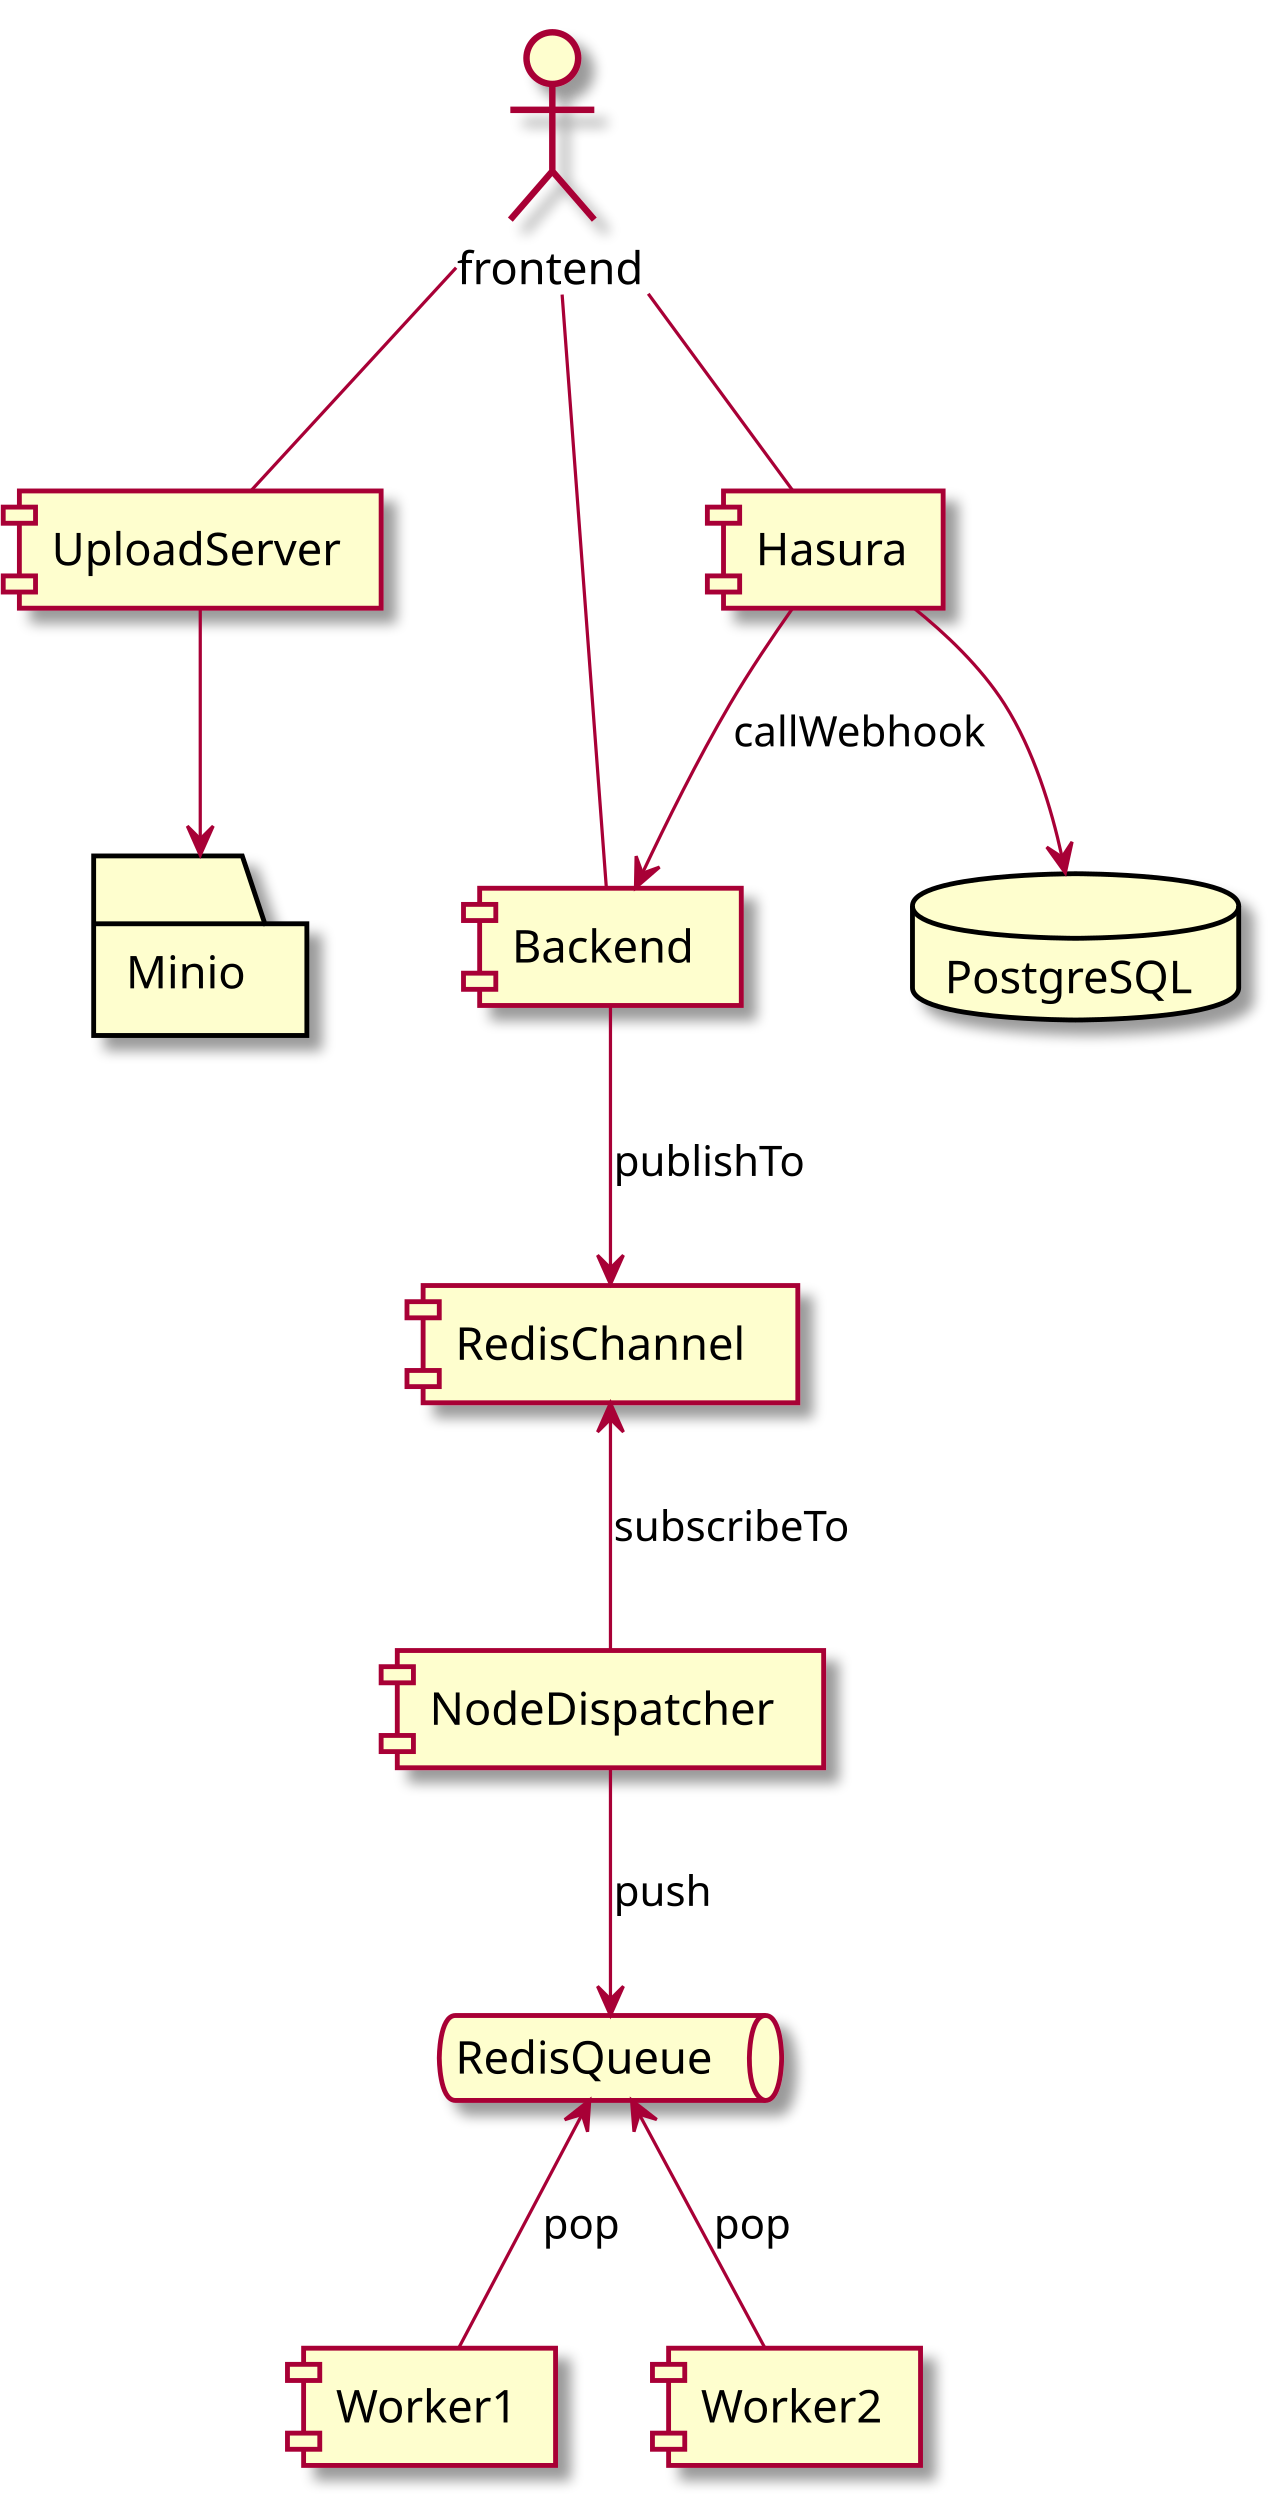
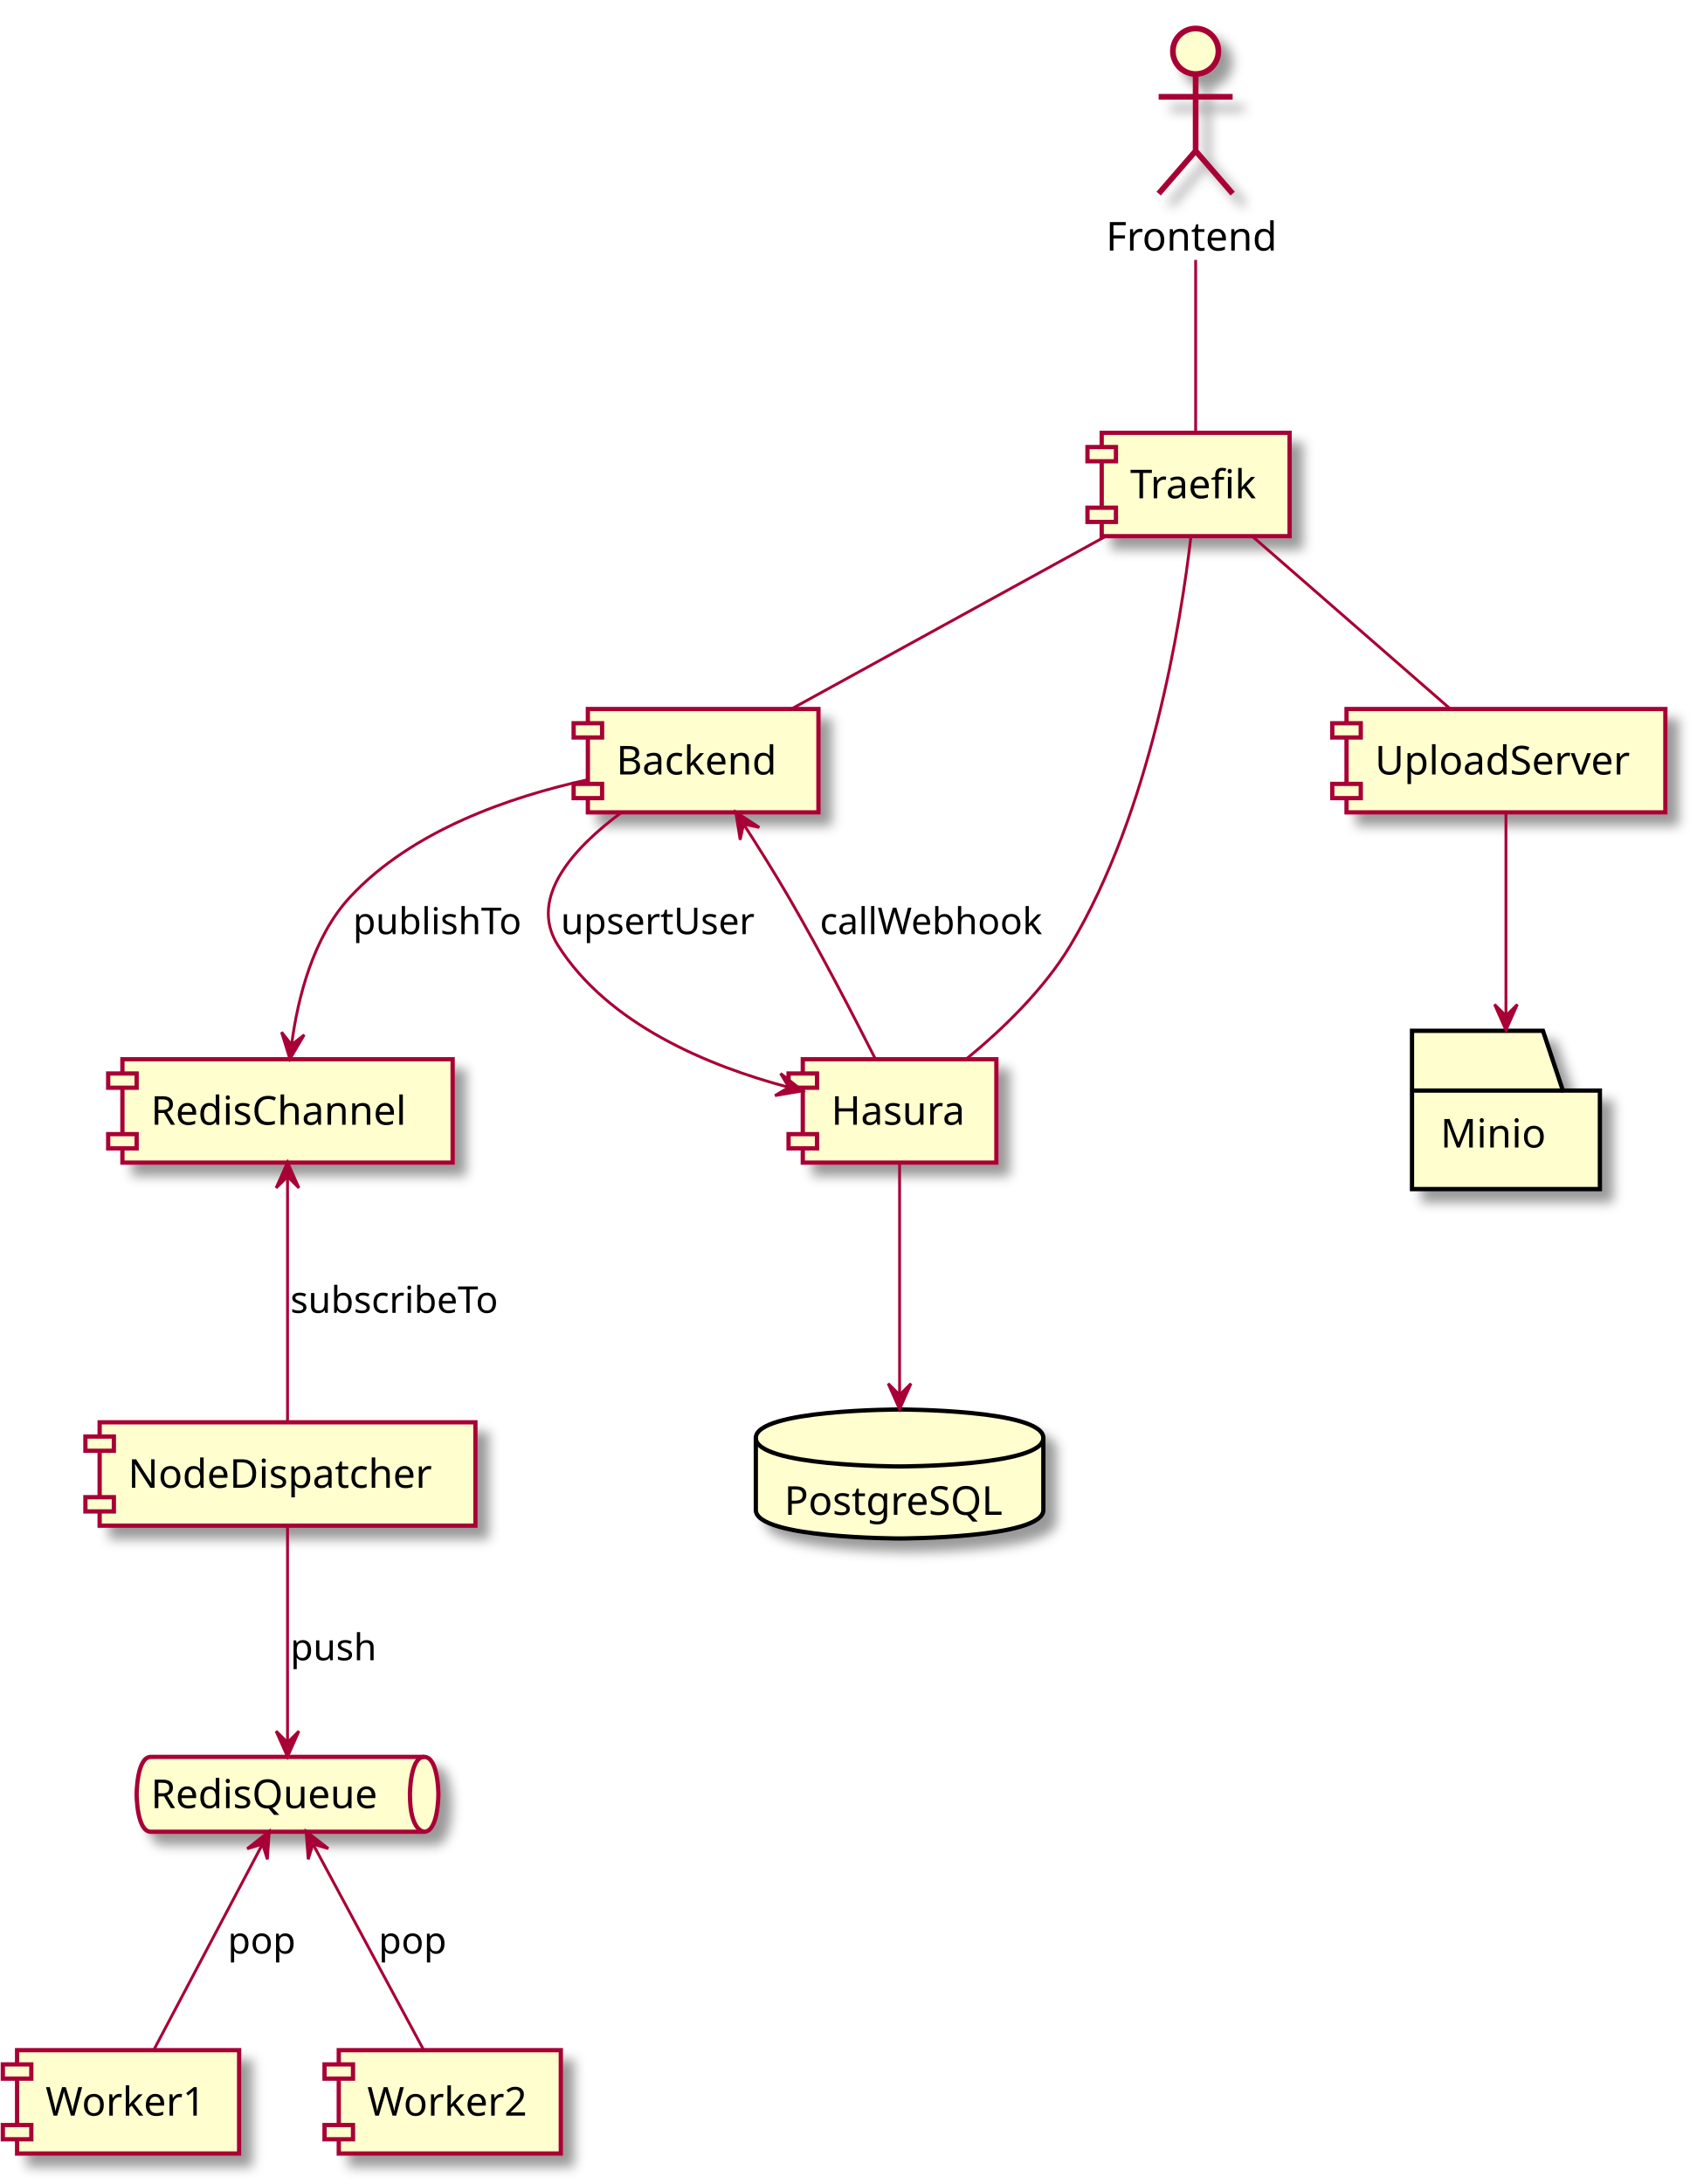
- <svg xmlns="http://www.w3.org/2000/svg" contentScriptType="application/ecmascript" contentStyleType="text/css" height="774px" preserveAspectRatio="none" style="width:395px;height:774px;" version="1.1" viewBox="0 0 395 774" width="395px" zoomAndPan="magnify">
+ <svg xmlns="http://www.w3.org/2000/svg" contentScriptType="application/ecmascript" contentStyleType="text/css" height="767px" preserveAspectRatio="none" style="width:596px;height:767px;" version="1.1" viewBox="0 0 596 767" width="596px" zoomAndPan="magnify">
  <defs>
-     <filter height="300%" id="f1cqgiqmxa3a5y" width="300%" x="-1" y="-1">
+     <filter height="300%" id="ffsl3dad5uook" width="300%" x="-1" y="-1">
      <feGaussianBlur result="blurOut" stdDeviation="2.0" />
      <feColorMatrix in="blurOut" result="blurOut2" type="matrix" values="0 0 0 0 0 0 0 0 0 0 0 0 0 0 0 0 0 0 .4 0" />
      <feOffset dx="4.0" dy="4.0" in="blurOut2" result="blurOut3" />
      <feBlend in="SourceGraphic" in2="blurOut3" mode="normal" />
    </filter>
  </defs>
  <g>
-     <ellipse cx="171" cy="18" fill="#FEFECE" filter="url(#f1cqgiqmxa3a5y)" rx="8" ry="8" style="stroke: #A80036; stroke-width: 2.0;" />
-     <path d="M171,26 L171,53 M158,34 L184,34 M171,53 L158,68 M171,53 L184,68 " fill="none" filter="url(#f1cqgiqmxa3a5y)" style="stroke: #A80036; stroke-width: 2.0;" />
-     <text fill="#000000" font-family="sans-serif" font-size="14" lengthAdjust="spacingAndGlyphs" textLength="59" x="141.5" y="87.995">frontend</text>
-     <rect fill="#FEFECE" filter="url(#f1cqgiqmxa3a5y)" height="36.297" style="stroke: #A80036; stroke-width: 1.5;" width="81" x="148.5" y="275" />
-     <rect fill="#FEFECE" height="5" style="stroke: #A80036; stroke-width: 1.5;" width="10" x="143.5" y="280" />
-     <rect fill="#FEFECE" height="5" style="stroke: #A80036; stroke-width: 1.5;" width="10" x="143.5" y="301.297" />
-     <text fill="#000000" font-family="sans-serif" font-size="14" lengthAdjust="spacingAndGlyphs" textLength="61" x="158.5" y="297.995">Backend</text>
-     <rect fill="#FEFECE" filter="url(#f1cqgiqmxa3a5y)" height="36.297" style="stroke: #A80036; stroke-width: 1.5;" width="112" x="6" y="152" />
-     <rect fill="#FEFECE" height="5" style="stroke: #A80036; stroke-width: 1.5;" width="10" x="1" y="157" />
-     <rect fill="#FEFECE" height="5" style="stroke: #A80036; stroke-width: 1.5;" width="10" x="1" y="178.297" />
-     <text fill="#000000" font-family="sans-serif" font-size="14" lengthAdjust="spacingAndGlyphs" textLength="92" x="16" y="174.995">UploadServer</text>
-     <rect fill="#FEFECE" filter="url(#f1cqgiqmxa3a5y)" height="36.297" style="stroke: #A80036; stroke-width: 1.5;" width="68" x="224" y="152" />
-     <rect fill="#FEFECE" height="5" style="stroke: #A80036; stroke-width: 1.5;" width="10" x="219" y="157" />
-     <rect fill="#FEFECE" height="5" style="stroke: #A80036; stroke-width: 1.5;" width="10" x="219" y="178.297" />
-     <text fill="#000000" font-family="sans-serif" font-size="14" lengthAdjust="spacingAndGlyphs" textLength="48" x="234" y="174.995">Hasura</text>
-     <path d="M282.5,280.5 C282.5,270.5 333,270.5 333,270.5 C333,270.5 383.5,270.5 383.5,280.5 L383.5,305.797 C383.5,315.797 333,315.797 333,315.797 C333,315.797 282.5,315.797 282.5,305.797 L282.5,280.5 " fill="#FEFECE" filter="url(#f1cqgiqmxa3a5y)" style="stroke: #000000; stroke-width: 1.5;" />
-     <path d="M282.5,280.5 C282.5,290.5 333,290.5 333,290.5 C333,290.5 383.5,290.5 383.5,280.5 " fill="none" style="stroke: #000000; stroke-width: 1.5;" />
-     <text fill="#000000" font-family="sans-serif" font-size="14" lengthAdjust="spacingAndGlyphs" textLength="81" x="292.5" y="307.495">PostgreSQL</text>
-     <polygon fill="#FEFECE" filter="url(#f1cqgiqmxa3a5y)" points="29,265,75,265,82,286,95,286,95,320.594,29,320.594,29,265" style="stroke: #000000; stroke-width: 1.5;" />
-     <line style="stroke: #000000; stroke-width: 1.5;" x1="29" x2="82" y1="286" y2="286" />
-     <text fill="#000000" font-family="sans-serif" font-size="14" lengthAdjust="spacingAndGlyphs" textLength="36" x="39" y="305.995">Minio</text>
-     <path d="M141,624 L237,624 C242,624 242,637.148 242,637.148 C242,637.148 242,650.297 237,650.297 L141,650.297 C136,650.297 136,637.148 136,637.148 C136,637.148 136,624 141,624 " fill="#FEFECE" filter="url(#f1cqgiqmxa3a5y)" style="stroke: #A80036; stroke-width: 1.5;" />
-     <path d="M237,624 C232,624 232,637.148 232,637.148 C232,650.297 237,650.297 237,650.297 " fill="none" style="stroke: #A80036; stroke-width: 1.5;" />
-     <text fill="#000000" font-family="sans-serif" font-size="14" lengthAdjust="spacingAndGlyphs" textLength="86" x="141" y="641.995">RedisQueue</text>
-     <rect fill="#FEFECE" filter="url(#f1cqgiqmxa3a5y)" height="36.297" style="stroke: #A80036; stroke-width: 1.5;" width="78" x="94" y="727" />
-     <rect fill="#FEFECE" height="5" style="stroke: #A80036; stroke-width: 1.5;" width="10" x="89" y="732" />
-     <rect fill="#FEFECE" height="5" style="stroke: #A80036; stroke-width: 1.5;" width="10" x="89" y="753.297" />
-     <text fill="#000000" font-family="sans-serif" font-size="14" lengthAdjust="spacingAndGlyphs" textLength="58" x="104" y="749.995">Worker1</text>
-     <rect fill="#FEFECE" filter="url(#f1cqgiqmxa3a5y)" height="36.297" style="stroke: #A80036; stroke-width: 1.5;" width="78" x="207" y="727" />
-     <rect fill="#FEFECE" height="5" style="stroke: #A80036; stroke-width: 1.5;" width="10" x="202" y="732" />
-     <rect fill="#FEFECE" height="5" style="stroke: #A80036; stroke-width: 1.5;" width="10" x="202" y="753.297" />
-     <text fill="#000000" font-family="sans-serif" font-size="14" lengthAdjust="spacingAndGlyphs" textLength="58" x="217" y="749.995">Worker2</text>
-     <rect fill="#FEFECE" filter="url(#f1cqgiqmxa3a5y)" height="36.297" style="stroke: #A80036; stroke-width: 1.5;" width="116" x="131" y="398" />
-     <rect fill="#FEFECE" height="5" style="stroke: #A80036; stroke-width: 1.5;" width="10" x="126" y="403" />
-     <rect fill="#FEFECE" height="5" style="stroke: #A80036; stroke-width: 1.5;" width="10" x="126" y="424.297" />
-     <text fill="#000000" font-family="sans-serif" font-size="14" lengthAdjust="spacingAndGlyphs" textLength="96" x="141" y="420.995">RedisChannel</text>
-     <rect fill="#FEFECE" filter="url(#f1cqgiqmxa3a5y)" height="36.297" style="stroke: #A80036; stroke-width: 1.5;" width="132" x="123" y="511" />
-     <rect fill="#FEFECE" height="5" style="stroke: #A80036; stroke-width: 1.5;" width="10" x="118" y="516" />
-     <rect fill="#FEFECE" height="5" style="stroke: #A80036; stroke-width: 1.5;" width="10" x="118" y="537.297" />
-     <text fill="#000000" font-family="sans-serif" font-size="14" lengthAdjust="spacingAndGlyphs" textLength="112" x="133" y="533.995">NodeDispatcher</text>
-     <path d="M174.033,91.194 C178.031,144.83 184.887,236.819 187.719,274.812 " fill="none" id="frontend-Backend" style="stroke: #A80036; stroke-width: 1.0;" />
-     <path d="M141.215,82.881 C120.793,105.083 94.496,133.672 77.937,151.674 " fill="none" id="frontend-UploadServer" style="stroke: #A80036; stroke-width: 1.0;" />
-     <path d="M200.697,90.95 C215.957,111.734 233.745,135.963 245.405,151.845 " fill="none" id="frontend-Hasura" style="stroke: #A80036; stroke-width: 1.0;" />
-     <path d="M282.69,188.073 C292.728,196.121 303.666,206.486 311,218 C320.042,232.196 325.507,250.271 328.729,265.004 " fill="none" id="Hasura-&gt;PostgreSQL" style="stroke: #A80036; stroke-width: 1.0;" />
-     <polygon fill="#A80036" points="329.816,270.267,331.91,260.643,328.803,265.371,324.076,262.264,329.816,270.267" style="stroke: #A80036; stroke-width: 1.0;" />
-     <path d="M62,188.08 C62,206.612 62,236.633 62,259.655 " fill="none" id="UploadServer-&gt;Minio" style="stroke: #A80036; stroke-width: 1.0;" />
-     <polygon fill="#A80036" points="62,264.75,66,255.75,62,259.75,58,255.75,62,264.75" style="stroke: #A80036; stroke-width: 1.0;" />
-     <path d="M245.578,188.05 C239.402,196.818 231.996,207.784 226,218 C216.007,235.029 206.077,255.106 199.025,270.048 " fill="none" id="Hasura-&gt;Backend" style="stroke: #A80036; stroke-width: 1.0;" />
-     <polygon fill="#A80036" points="196.747,274.907,204.188,268.455,198.869,270.379,196.944,265.06,196.747,274.907" style="stroke: #A80036; stroke-width: 1.0;" />
-     <text fill="#000000" font-family="sans-serif" font-size="13" lengthAdjust="spacingAndGlyphs" textLength="79" x="227" y="231.067">callWebhook</text>
-     <path d="M189,311.08 C189,332.398 189,368.919 189,392.499 " fill="none" id="Backend-&gt;RedisChannel" style="stroke: #A80036; stroke-width: 1.0;" />
-     <polygon fill="#A80036" points="189,397.615,193,388.615,189,392.615,185,388.615,189,397.615" style="stroke: #A80036; stroke-width: 1.0;" />
-     <text fill="#000000" font-family="sans-serif" font-size="13" lengthAdjust="spacingAndGlyphs" textLength="60" x="190" y="364.067">publishTo</text>
-     <path d="M189,439.473 C189,460.546 189,491.604 189,510.778 " fill="none" id="RedisChannel&lt;-NodeDispatcher" style="stroke: #A80036; stroke-width: 1.0;" />
-     <polygon fill="#A80036" points="189,434.344,185,443.344,189,439.344,193,443.344,189,434.344" style="stroke: #A80036; stroke-width: 1.0;" />
-     <text fill="#000000" font-family="sans-serif" font-size="13" lengthAdjust="spacingAndGlyphs" textLength="76" x="190" y="477.067">subscribeTo</text>
-     <path d="M189,547.031 C189,566.716 189,598.937 189,618.726 " fill="none" id="NodeDispatcher-&gt;RedisQueue" style="stroke: #A80036; stroke-width: 1.0;" />
-     <polygon fill="#A80036" points="189,623.957,193,614.957,189,618.957,185,614.957,189,623.957" style="stroke: #A80036; stroke-width: 1.0;" />
-     <text fill="#000000" font-family="sans-serif" font-size="13" lengthAdjust="spacingAndGlyphs" textLength="31" x="190" y="590.067">push</text>
-     <path d="M180.086,654.873 C169.692,674.548 152.602,706.897 142.12,726.737 " fill="none" id="RedisQueue&lt;-Worker1" style="stroke: #A80036; stroke-width: 1.0;" />
-     <polygon fill="#A80036" points="182.576,650.16,174.835,656.249,180.24,654.581,181.909,659.986,182.576,650.16" style="stroke: #A80036; stroke-width: 1.0;" />
-     <text fill="#000000" font-family="sans-serif" font-size="13" lengthAdjust="spacingAndGlyphs" textLength="24" x="168" y="693.067">pop</text>
-     <path d="M198.073,654.873 C208.653,674.548 226.048,706.897 236.717,726.737 " fill="none" id="RedisQueue&lt;-Worker2" style="stroke: #A80036; stroke-width: 1.0;" />
-     <polygon fill="#A80036" points="195.539,650.16,196.279,659.981,197.907,654.564,203.325,656.192,195.539,650.16" style="stroke: #A80036; stroke-width: 1.0;" />
-     <text fill="#000000" font-family="sans-serif" font-size="13" lengthAdjust="spacingAndGlyphs" textLength="24" x="221" y="693.067">pop</text>
+     <ellipse cx="420" cy="18" fill="#FEFECE" filter="url(#ffsl3dad5uook)" rx="8" ry="8" style="stroke: #A80036; stroke-width: 2.0;" />
+     <path d="M420,26 L420,53 M407,34 L433,34 M420,53 L407,68 M420,53 L433,68 " fill="none" filter="url(#ffsl3dad5uook)" style="stroke: #A80036; stroke-width: 2.0;" />
+     <text fill="#000000" font-family="sans-serif" font-size="14" lengthAdjust="spacingAndGlyphs" textLength="63" x="388.5" y="87.995">Frontend</text>
+     <rect fill="#FEFECE" filter="url(#ffsl3dad5uook)" height="36.297" style="stroke: #A80036; stroke-width: 1.5;" width="81" x="206.5" y="249" />
+     <rect fill="#FEFECE" height="5" style="stroke: #A80036; stroke-width: 1.5;" width="10" x="201.5" y="254" />
+     <rect fill="#FEFECE" height="5" style="stroke: #A80036; stroke-width: 1.5;" width="10" x="201.5" y="275.297" />
+     <text fill="#000000" font-family="sans-serif" font-size="14" lengthAdjust="spacingAndGlyphs" textLength="61" x="216.5" y="271.995">Backend</text>
+     <rect fill="#FEFECE" filter="url(#ffsl3dad5uook)" height="36.297" style="stroke: #A80036; stroke-width: 1.5;" width="66" x="387" y="152" />
+     <rect fill="#FEFECE" height="5" style="stroke: #A80036; stroke-width: 1.5;" width="10" x="382" y="157" />
+     <rect fill="#FEFECE" height="5" style="stroke: #A80036; stroke-width: 1.5;" width="10" x="382" y="178.297" />
+     <text fill="#000000" font-family="sans-serif" font-size="14" lengthAdjust="spacingAndGlyphs" textLength="46" x="397" y="174.995">Traefik</text>
+     <rect fill="#FEFECE" filter="url(#ffsl3dad5uook)" height="36.297" style="stroke: #A80036; stroke-width: 1.5;" width="112" x="473" y="249" />
+     <rect fill="#FEFECE" height="5" style="stroke: #A80036; stroke-width: 1.5;" width="10" x="468" y="254" />
+     <rect fill="#FEFECE" height="5" style="stroke: #A80036; stroke-width: 1.5;" width="10" x="468" y="275.297" />
+     <text fill="#000000" font-family="sans-serif" font-size="14" lengthAdjust="spacingAndGlyphs" textLength="92" x="483" y="271.995">UploadServer</text>
+     <rect fill="#FEFECE" filter="url(#ffsl3dad5uook)" height="36.297" style="stroke: #A80036; stroke-width: 1.5;" width="68" x="282" y="372" />
+     <rect fill="#FEFECE" height="5" style="stroke: #A80036; stroke-width: 1.5;" width="10" x="277" y="377" />
+     <rect fill="#FEFECE" height="5" style="stroke: #A80036; stroke-width: 1.5;" width="10" x="277" y="398.297" />
+     <text fill="#000000" font-family="sans-serif" font-size="14" lengthAdjust="spacingAndGlyphs" textLength="48" x="292" y="394.995">Hasura</text>
+     <path d="M265.5,505 C265.5,495 316,495 316,495 C316,495 366.5,495 366.5,505 L366.5,530.297 C366.5,540.297 316,540.297 316,540.297 C316,540.297 265.5,540.297 265.5,530.297 L265.5,505 " fill="#FEFECE" filter="url(#ffsl3dad5uook)" style="stroke: #000000; stroke-width: 1.5;" />
+     <path d="M265.5,505 C265.5,515 316,515 316,515 C316,515 366.5,515 366.5,505 " fill="none" style="stroke: #000000; stroke-width: 1.5;" />
+     <text fill="#000000" font-family="sans-serif" font-size="14" lengthAdjust="spacingAndGlyphs" textLength="81" x="275.5" y="531.995">PostgreSQL</text>
+     <polygon fill="#FEFECE" filter="url(#ffsl3dad5uook)" points="496,362,542,362,549,383,562,383,562,417.594,496,417.594,496,362" style="stroke: #000000; stroke-width: 1.5;" />
+     <line style="stroke: #000000; stroke-width: 1.5;" x1="496" x2="549" y1="383" y2="383" />
+     <text fill="#000000" font-family="sans-serif" font-size="14" lengthAdjust="spacingAndGlyphs" textLength="36" x="506" y="402.995">Minio</text>
+     <path d="M53,617 L149,617 C154,617 154,630.148 154,630.148 C154,630.148 154,643.297 149,643.297 L53,643.297 C48,643.297 48,630.148 48,630.148 C48,630.148 48,617 53,617 " fill="#FEFECE" filter="url(#ffsl3dad5uook)" style="stroke: #A80036; stroke-width: 1.5;" />
+     <path d="M149,617 C144,617 144,630.148 144,630.148 C144,643.297 149,643.297 149,643.297 " fill="none" style="stroke: #A80036; stroke-width: 1.5;" />
+     <text fill="#000000" font-family="sans-serif" font-size="14" lengthAdjust="spacingAndGlyphs" textLength="86" x="53" y="634.995">RedisQueue</text>
+     <rect fill="#FEFECE" filter="url(#ffsl3dad5uook)" height="36.297" style="stroke: #A80036; stroke-width: 1.5;" width="78" x="6" y="720" />
+     <rect fill="#FEFECE" height="5" style="stroke: #A80036; stroke-width: 1.5;" width="10" x="1" y="725" />
+     <rect fill="#FEFECE" height="5" style="stroke: #A80036; stroke-width: 1.5;" width="10" x="1" y="746.297" />
+     <text fill="#000000" font-family="sans-serif" font-size="14" lengthAdjust="spacingAndGlyphs" textLength="58" x="16" y="742.995">Worker1</text>
+     <rect fill="#FEFECE" filter="url(#ffsl3dad5uook)" height="36.297" style="stroke: #A80036; stroke-width: 1.5;" width="78" x="119" y="720" />
+     <rect fill="#FEFECE" height="5" style="stroke: #A80036; stroke-width: 1.5;" width="10" x="114" y="725" />
+     <rect fill="#FEFECE" height="5" style="stroke: #A80036; stroke-width: 1.5;" width="10" x="114" y="746.297" />
+     <text fill="#000000" font-family="sans-serif" font-size="14" lengthAdjust="spacingAndGlyphs" textLength="58" x="129" y="742.995">Worker2</text>
+     <rect fill="#FEFECE" filter="url(#ffsl3dad5uook)" height="36.297" style="stroke: #A80036; stroke-width: 1.5;" width="116" x="43" y="372" />
+     <rect fill="#FEFECE" height="5" style="stroke: #A80036; stroke-width: 1.5;" width="10" x="38" y="377" />
+     <rect fill="#FEFECE" height="5" style="stroke: #A80036; stroke-width: 1.5;" width="10" x="38" y="398.297" />
+     <text fill="#000000" font-family="sans-serif" font-size="14" lengthAdjust="spacingAndGlyphs" textLength="96" x="53" y="394.995">RedisChannel</text>
+     <rect fill="#FEFECE" filter="url(#ffsl3dad5uook)" height="36.297" style="stroke: #A80036; stroke-width: 1.5;" width="132" x="35" y="499.5" />
+     <rect fill="#FEFECE" height="5" style="stroke: #A80036; stroke-width: 1.5;" width="10" x="30" y="504.5" />
+     <rect fill="#FEFECE" height="5" style="stroke: #A80036; stroke-width: 1.5;" width="10" x="30" y="525.797" />
+     <text fill="#000000" font-family="sans-serif" font-size="14" lengthAdjust="spacingAndGlyphs" textLength="112" x="45" y="522.495">NodeDispatcher</text>
+     <path d="M420,91.281 C420,112.035 420,136.149 420,151.945 " fill="none" id="Frontend-Traefik" style="stroke: #A80036; stroke-width: 1.0;" />
+     <path d="M388.671,188.204 C357.318,205.421 309.367,231.752 278.096,248.924 " fill="none" id="Traefik-Backend" style="stroke: #A80036; stroke-width: 1.0;" />
+     <path d="M439.739,188.204 C459.494,205.421 489.705,231.752 509.408,248.924 " fill="none" id="Traefik-UploadServer" style="stroke: #A80036; stroke-width: 1.0;" />
+     <path d="M418.368,188.164 C414.806,218.95 404.254,284.748 376,332 C366.709,347.538 352.029,361.589 339.516,371.852 " fill="none" id="Traefik-Hasura" style="stroke: #A80036; stroke-width: 1.0;" />
+     <path d="M316,408.187 C316,429.245 316,465.157 316,489.817 " fill="none" id="Hasura-&gt;PostgreSQL" style="stroke: #A80036; stroke-width: 1.0;" />
+     <polygon fill="#A80036" points="316,494.899,320,485.899,316,489.899,312,485.899,316,494.899" style="stroke: #A80036; stroke-width: 1.0;" />
+     <path d="M529,285.08 C529,303.612 529,333.633 529,356.655 " fill="none" id="UploadServer-&gt;Minio" style="stroke: #A80036; stroke-width: 1.0;" />
+     <polygon fill="#A80036" points="529,361.75,533,352.75,529,356.75,525,352.75,529,361.75" style="stroke: #A80036; stroke-width: 1.0;" />
+     <path d="M307.413,371.733 C299.763,356.593 288.094,334.084 277,315 C272.074,306.526 266.352,297.404 261.234,289.47 " fill="none" id="Hasura-&gt;Backend" style="stroke: #A80036; stroke-width: 1.0;" />
+     <polygon fill="#A80036" points="258.461,285.197,260.004,294.924,261.183,289.391,266.715,290.57,258.461,285.197" style="stroke: #A80036; stroke-width: 1.0;" />
+     <text fill="#000000" font-family="sans-serif" font-size="13" lengthAdjust="spacingAndGlyphs" textLength="79" x="288" y="328.067">callWebhook</text>
+     <path d="M218.529,285.157 C201.622,297.622 185.373,315.187 196,332 C213.634,359.898 249.047,374.417 276.854,381.797 " fill="none" id="Backend-&gt;Hasura" style="stroke: #A80036; stroke-width: 1.0;" />
+     <polygon fill="#A80036" points="281.951,383.094,274.215,376.998,277.105,381.861,272.243,384.751,281.951,383.094" style="stroke: #A80036; stroke-width: 1.0;" />
+     <text fill="#000000" font-family="sans-serif" font-size="13" lengthAdjust="spacingAndGlyphs" textLength="71" x="197" y="328.067">upsertUser</text>
+     <path d="M206.329,273.853 C179.219,279.801 144.705,291.642 123,315 C109.967,329.026 104.629,350.44 102.456,366.63 " fill="none" id="Backend-&gt;RedisChannel" style="stroke: #A80036; stroke-width: 1.0;" />
+     <polygon fill="#A80036" points="101.834,371.902,106.861,363.433,102.42,366.936,98.916,362.495,101.834,371.902" style="stroke: #A80036; stroke-width: 1.0;" />
+     <text fill="#000000" font-family="sans-serif" font-size="13" lengthAdjust="spacingAndGlyphs" textLength="60" x="124" y="328.067">publishTo</text>
+     <path d="M101,413.19 C101,437.717 101,476.709 101,499.118 " fill="none" id="RedisChannel&lt;-NodeDispatcher" style="stroke: #A80036; stroke-width: 1.0;" />
+     <polygon fill="#A80036" points="101,408.187,97,417.187,101,413.187,105,417.187,101,408.187" style="stroke: #A80036; stroke-width: 1.0;" />
+     <text fill="#000000" font-family="sans-serif" font-size="13" lengthAdjust="spacingAndGlyphs" textLength="76" x="102" y="461.067">subscribeTo</text>
+     <path d="M101,535.766 C101,556.494 101,591.046 101,611.762 " fill="none" id="NodeDispatcher-&gt;RedisQueue" style="stroke: #A80036; stroke-width: 1.0;" />
+     <polygon fill="#A80036" points="101,616.964,105,607.964,101,611.964,97,607.964,101,616.964" style="stroke: #A80036; stroke-width: 1.0;" />
+     <text fill="#000000" font-family="sans-serif" font-size="13" lengthAdjust="spacingAndGlyphs" textLength="31" x="102" y="583.067">push</text>
+     <path d="M92.086,647.873 C81.692,667.548 64.602,699.897 54.12,719.737 " fill="none" id="RedisQueue&lt;-Worker1" style="stroke: #A80036; stroke-width: 1.0;" />
+     <polygon fill="#A80036" points="94.576,643.16,86.835,649.249,92.24,647.581,93.909,652.986,94.576,643.16" style="stroke: #A80036; stroke-width: 1.0;" />
+     <text fill="#000000" font-family="sans-serif" font-size="13" lengthAdjust="spacingAndGlyphs" textLength="24" x="80" y="686.067">pop</text>
+     <path d="M110.073,647.873 C120.653,667.548 138.048,699.897 148.717,719.737 " fill="none" id="RedisQueue&lt;-Worker2" style="stroke: #A80036; stroke-width: 1.0;" />
+     <polygon fill="#A80036" points="107.539,643.16,108.279,652.981,109.907,647.564,115.325,649.192,107.539,643.16" style="stroke: #A80036; stroke-width: 1.0;" />
+     <text fill="#000000" font-family="sans-serif" font-size="13" lengthAdjust="spacingAndGlyphs" textLength="24" x="133" y="686.067">pop</text>
  </g>
</svg>
